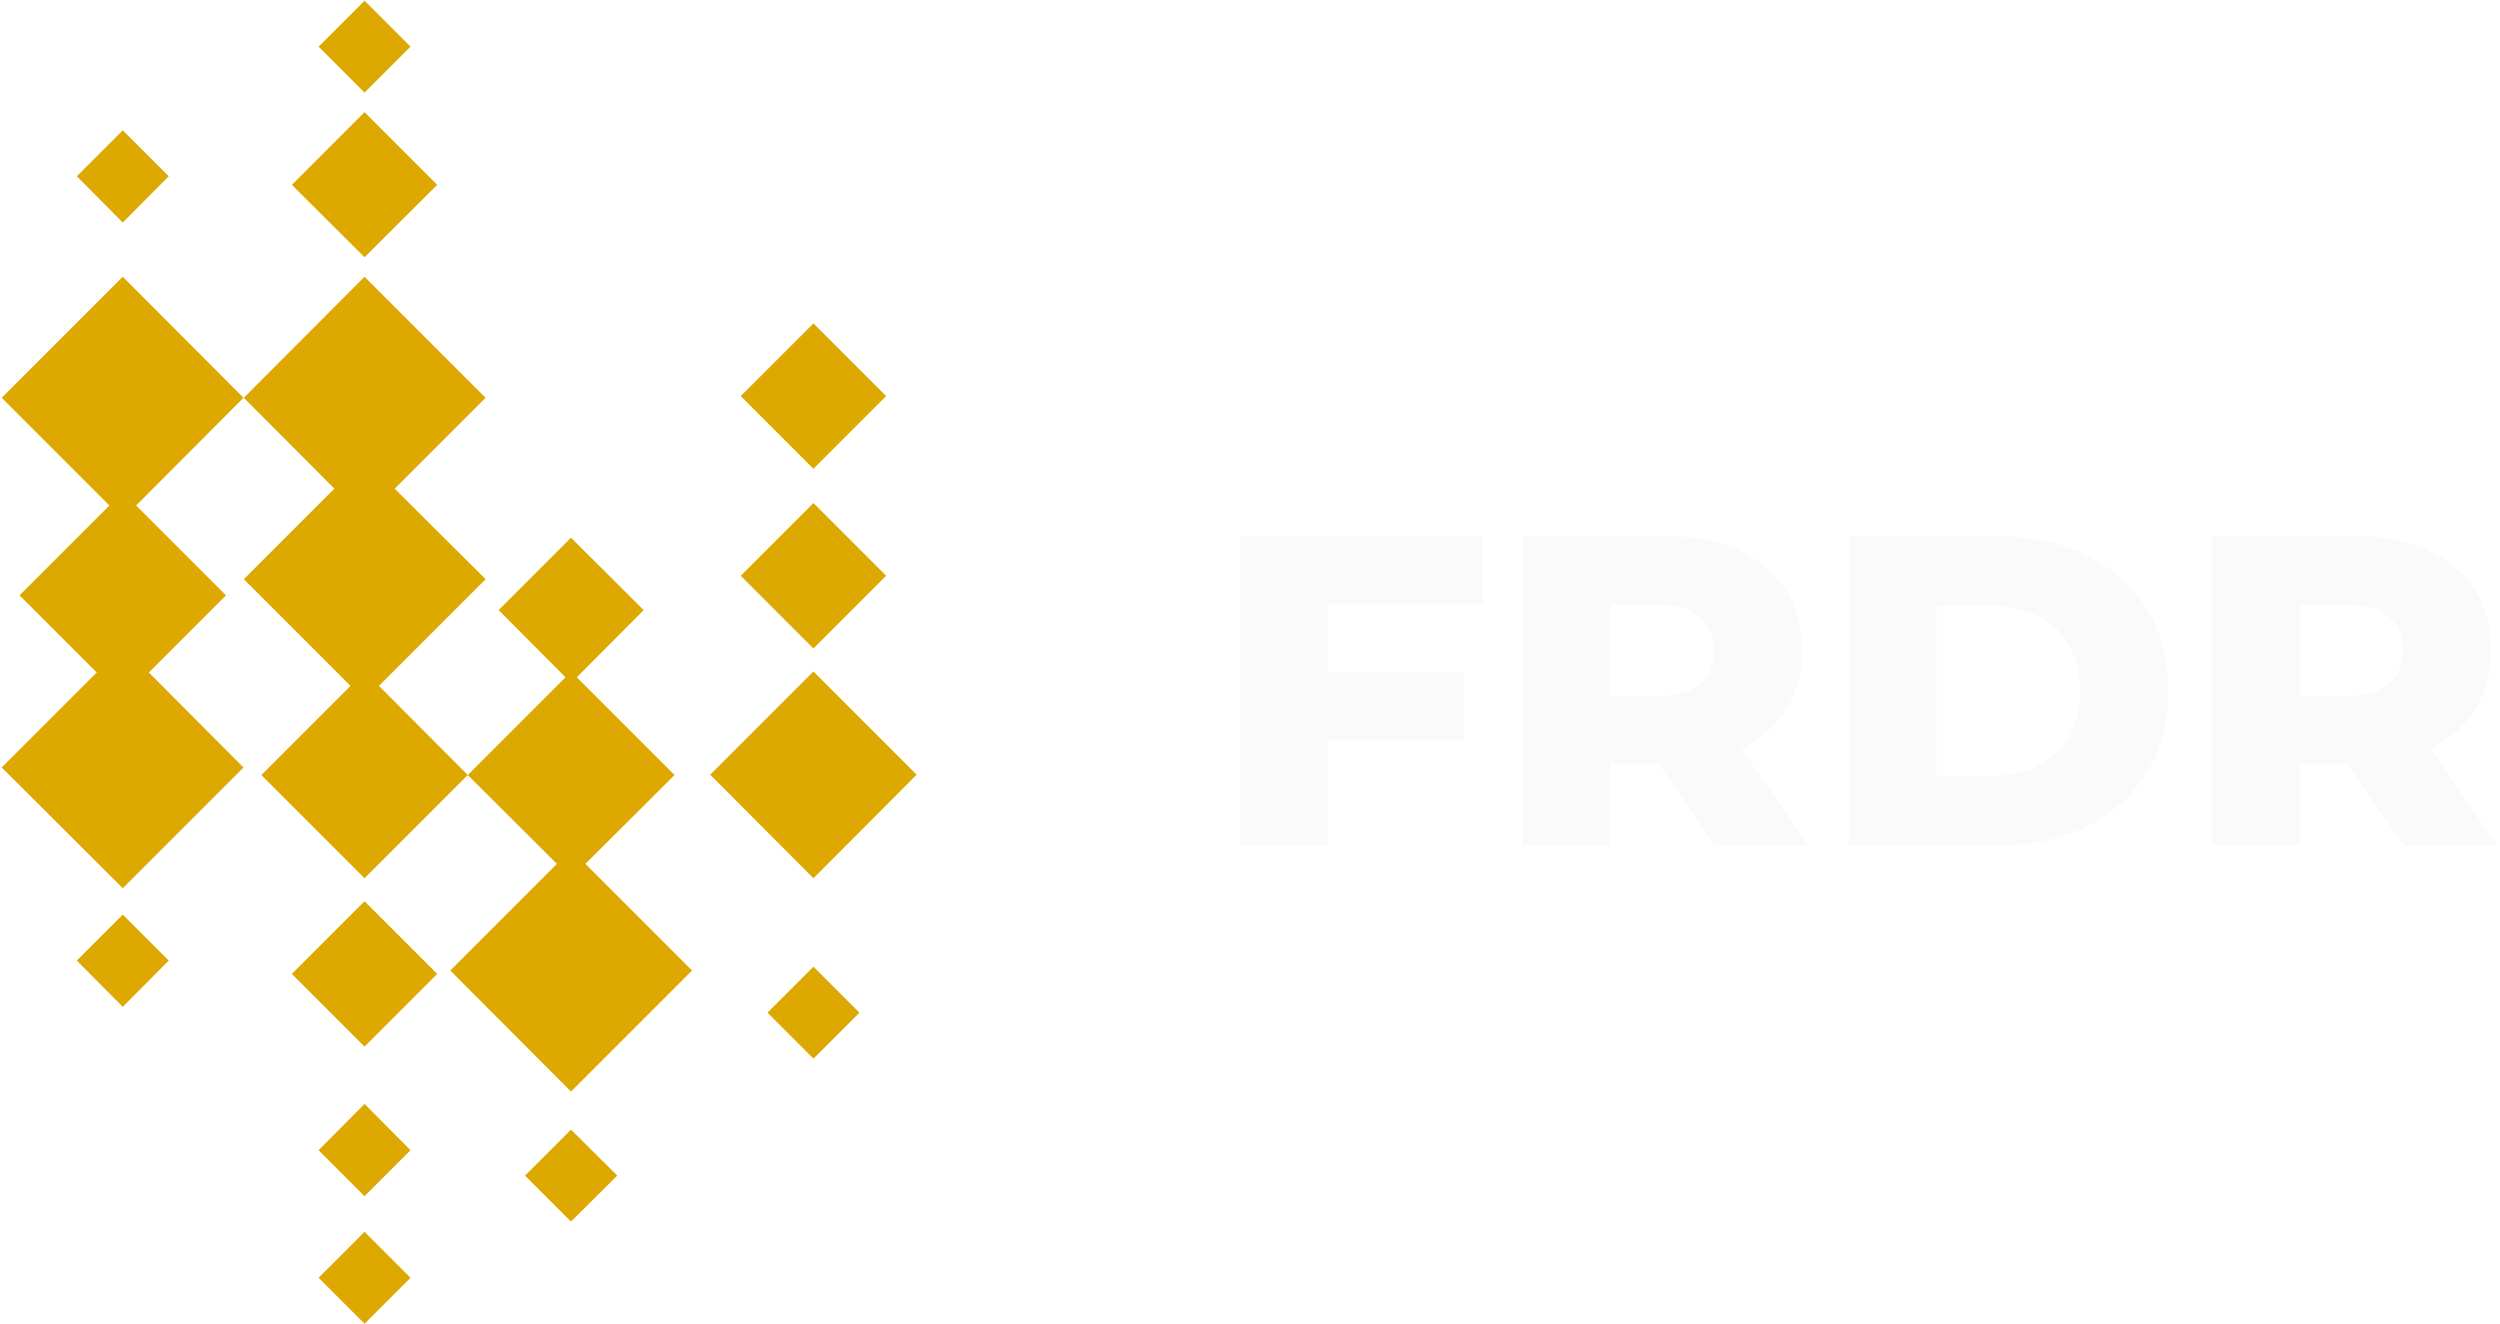
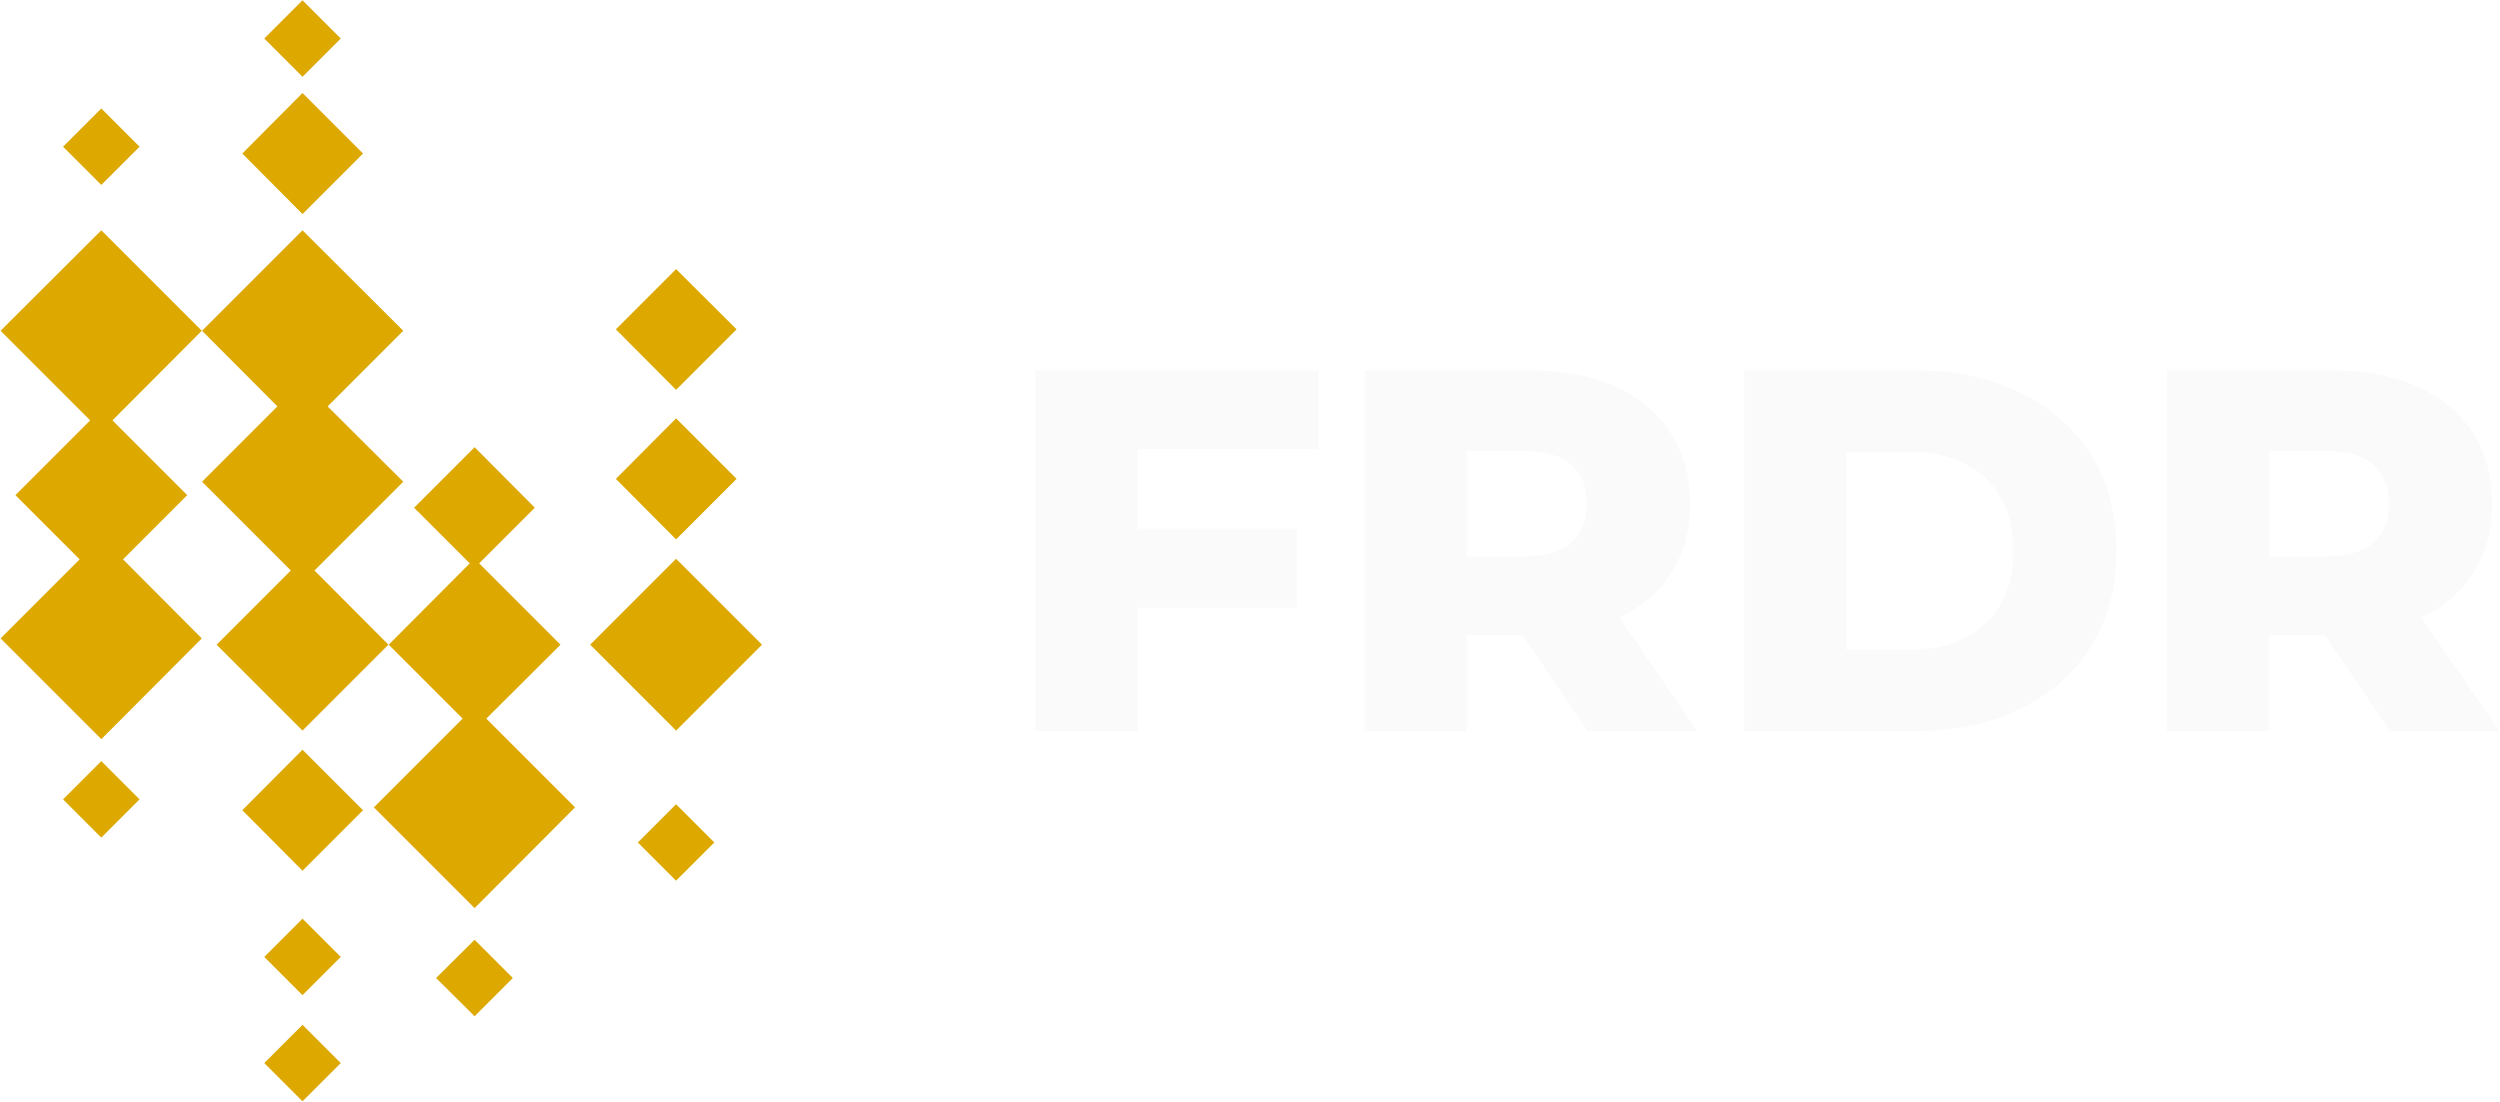
- <svg xmlns="http://www.w3.org/2000/svg" version="1.2" viewBox="0 0 729 386" width="729" height="386">
-   <style>
- 		.s0 { fill: #fbfafa } 
- 		.s1 { fill: #dda800 } 
- 	</style>
-   <g id="Layer">
-     <path id="Layer" class="s0" d="m432.4 176v-19.7h-70.8v90.3h25.5v-30.9h39.9v-19.8h-39.9v-19.9h45.3z" />
-     <path id="Layer" fill-rule="evenodd" class="s0" d="m483.6 222.6h-14v24h-25.5v-90.3h41.3q12.4 0 21.3 4 9 4 13.9 11.5 4.9 7.6 4.9 17.9 0 10.2-4.9 17.6-4.6 7-12.8 10.9l19.5 28.4h-27.3c0 0-16.4-24-16.4-24zm0.2-46.2h-14.2v26.5h14.2q8 0 12-3.5 3.9-3.5 3.9-9.7 0-6.3-3.9-9.8-4-3.5-12-3.5z" />
-     <path id="Layer" fill-rule="evenodd" class="s0" d="m632.3 201.5q0 13.8-6.4 23.9-6.3 10.1-17.7 15.7-11.4 5.5-26.3 5.5h-42.8v-90.3h42.8q14.9 0 26.3 5.5 11.4 5.6 17.7 15.6 6.4 10.1 6.4 24.1zm-25.8 0q0-7.9-3.2-13.5-3.2-5.5-9-8.4-5.7-2.9-13.5-2.9h-16.1v49.5h16.1q7.8 0 13.5-2.9 5.8-2.9 9-8.5 3.2-5.6 3.2-13.3z" />
-     <path id="Layer" fill-rule="evenodd" class="s0" d="m684.5 222.6h-14v24h-25.5v-90.3h41.3q12.4 0 21.3 4 9 4 13.9 11.5 4.9 7.6 4.9 17.9 0 10.2-4.9 17.6-4.6 7-12.8 10.9l19.5 28.4h-27.3c0 0-16.4-24-16.4-24zm0.2-46.2h-14.2v26.5h14.2q8 0 12-3.5 3.9-3.5 3.9-9.7 0-6.3-3.9-9.8-4-3.5-12-3.5z" />
-   </g>
-   <g id="Layer">
-     <path id="Layer" class="s1" d="m237.2 195.8l30.1 30.1-30.1 30.2-30.1-30.2z" />
-     <path id="Layer" class="s1" d="m35.8 80.7l-35.3 35.3 31.4 31.4-26.2 26.2 22.5 22.5-27.7 27.7 35.3 35.2 35.2-35.2-27.6-27.7 22.5-22.5-26.2-26.2 31.3-31.4-35.2-35.3z" />
-     <path id="Layer" class="s1" d="m106.3 262.8l21.2 21.2-21.2 21.2-21.2-21.2z" />
-     <g id="Layer">
-       <path id="Layer" class="s1" d="m170.7 251.9l26-25.9-28.5-28.5 19.5-19.6-21.2-21.1-21.1 21.1 19.5 19.6-28.5 28.5 26 25.9-31.1 31.1 35.2 35.3 35.3-35.3-31.1-31.1z" />
-       <path id="Layer" class="s1" d="m110.5 200l31.1-31.1-26.5-26.4 26.5-26.5-35.3-35.3-35.2 35.3 26.4 26.5-26.4 26.4 31.1 31.1-26 26 30.1 30.1 30.1-30.1-25.9-26z" />
-     </g>
-     <path id="Layer" class="s1" d="m237.2 146.7l21.2 21.2-21.2 21.2-21.2-21.2z" />
-     <path id="Layer" class="s1" d="m106.3 321.9l13.4 13.5-13.4 13.4-13.4-13.4z" />
-     <path id="Layer" class="s1" d="m106.3 0.2l13.4 13.4-13.4 13.4-13.4-13.4z" />
-     <path id="Layer" class="s1" d="m106.3 359.2l13.4 13.4-13.4 13.4-13.4-13.4z" />
-     <path id="Layer" class="s1" d="m237.2 281.9l13.4 13.4-13.4 13.4-13.4-13.4z" />
-     <path id="Layer" class="s1" d="m35.8 38l13.4 13.4-13.4 13.5-13.4-13.5z" />
-     <path id="Layer" class="s1" d="m166.5 356.2l-13.4-13.4 13.4-13.4 13.5 13.4z" />
-     <path id="Layer" class="s1" d="m35.8 266.7l13.4 13.4-13.4 13.5-13.4-13.5z" />
-     <path id="Layer" class="s1" d="m106.3 32.7l21.2 21.2-21.2 21.1-21.2-21.1z" />
-     <path id="Layer" class="s1" d="m237.2 94.3l21.2 21.2-21.2 21.2-21.2-21.2z" />
-   </g>
+ <svg xmlns="http://www.w3.org/2000/svg" version="1.2" viewBox="0 0 876 386" width="876" height="386">
+   <style>.a{fill:#fbfafa}.b{fill:#dda800}</style>
+   <path class="a" d="m462 157.4v-27.6h-99.2v126.4h35.8v-43.3h55.8v-27.7h-55.8v-27.8h63.4z" />
+   <path fill-rule="evenodd" class="a" d="m533.5 222.6h-19.5v33.6h-35.8v-126.4h57.8q17.4 0 29.9 5.6 12.6 5.6 19.4 16.2 6.9 10.5 6.9 25 0 14.2-6.9 24.6-6.4 9.8-17.9 15.2l27.3 39.8h-38.3zm0.4-64.6h-19.9v37h19.9q11.2 0 16.7-4.9 5.5-4.9 5.5-13.5 0-8.9-5.5-13.8-5.5-4.8-16.7-4.8z" />
+   <path fill-rule="evenodd" class="a" d="m741.6 193q0 19.3-8.9 33.5-9 14.2-24.9 21.9-15.9 7.8-36.8 7.8h-59.8v-126.4h59.8q20.9 0 36.8 7.8 15.9 7.7 24.9 21.8 8.9 14.1 8.9 33.6zm-36.1 0q0-11-4.5-18.8-4.5-7.7-12.6-11.8-8-4.1-18.8-4.1h-22.6v69.4h22.6q10.8 0 18.8-4.1 8.1-4.1 12.6-11.9 4.5-7.9 4.5-18.7z" />
+   <path fill-rule="evenodd" class="a" d="m814.6 222.6h-19.6v33.6h-35.7v-126.4h57.8q17.3 0 29.9 5.6 12.5 5.6 19.4 16.2 6.8 10.5 6.8 25 0 14.2-6.8 24.6-6.5 9.8-18 15.2l27.4 39.8h-38.3zm0.3-64.6h-19.8v37h19.8q11.2 0 16.7-4.9 5.5-4.9 5.5-13.5 0-8.9-5.5-13.8-5.5-4.8-16.7-4.8z" />
+   <path class="b" d="m236.9 195.8l30.1 30.1-30.1 30.1-30.1-30.1z" />
+   <path class="b" d="m35.5 80.7l-35.3 35.2 31.4 31.4-26.2 26.2 22.5 22.5-27.7 27.7 35.3 35.3 35.2-35.3-27.6-27.7 22.5-22.5-26.2-26.2 31.3-31.4-35.2-35.2z" />
+   <path class="b" d="m106 262.7l21.2 21.2-21.2 21.2-21.1-21.2z" />
+   <path class="b" d="m170.4 251.8l26-25.9-28.5-28.5 19.5-19.5-21.1-21.2-21.2 21.2 19.5 19.5-28.4 28.5 25.9 25.9-31.1 31.1 35.3 35.3 35.2-35.3-31.1-31.1z" />
+   <path class="b" d="m110.2 199.9l31.1-31.1-26.5-26.4 26.5-26.5-35.3-35.2-35.2 35.2 26.4 26.5-26.4 26.4 31.1 31.1-26 26 30.1 30.1 30.1-30.1-25.9-26z" />
+   <path class="b" d="m236.9 146.6l21.2 21.2-21.2 21.2-21.1-21.2z" />
+   <path class="b" d="m106 321.9l13.4 13.4-13.4 13.4-13.4-13.4z" />
+   <path class="b" d="m106 0.1l13.4 13.4-13.4 13.4-13.4-13.4z" />
+   <path class="b" d="m106 359.1l13.4 13.4-13.4 13.4-13.4-13.4z" />
+   <path class="b" d="m236.9 281.8l13.4 13.4-13.4 13.4-13.4-13.4z" />
+   <path class="b" d="m35.5 38l13.4 13.4-13.4 13.4-13.4-13.4z" />
+   <path class="b" d="m166.3 356.1l-13.5-13.4 13.5-13.4 13.4 13.4z" />
+   <path class="b" d="m35.5 266.7l13.4 13.4-13.4 13.4-13.4-13.4z" />
+   <path class="b" d="m106 32.6l21.2 21.2-21.2 21.2-21.1-21.2z" />
+   <path class="b" d="m236.9 94.3l21.2 21.1-21.2 21.2-21.1-21.2z" />
</svg>
